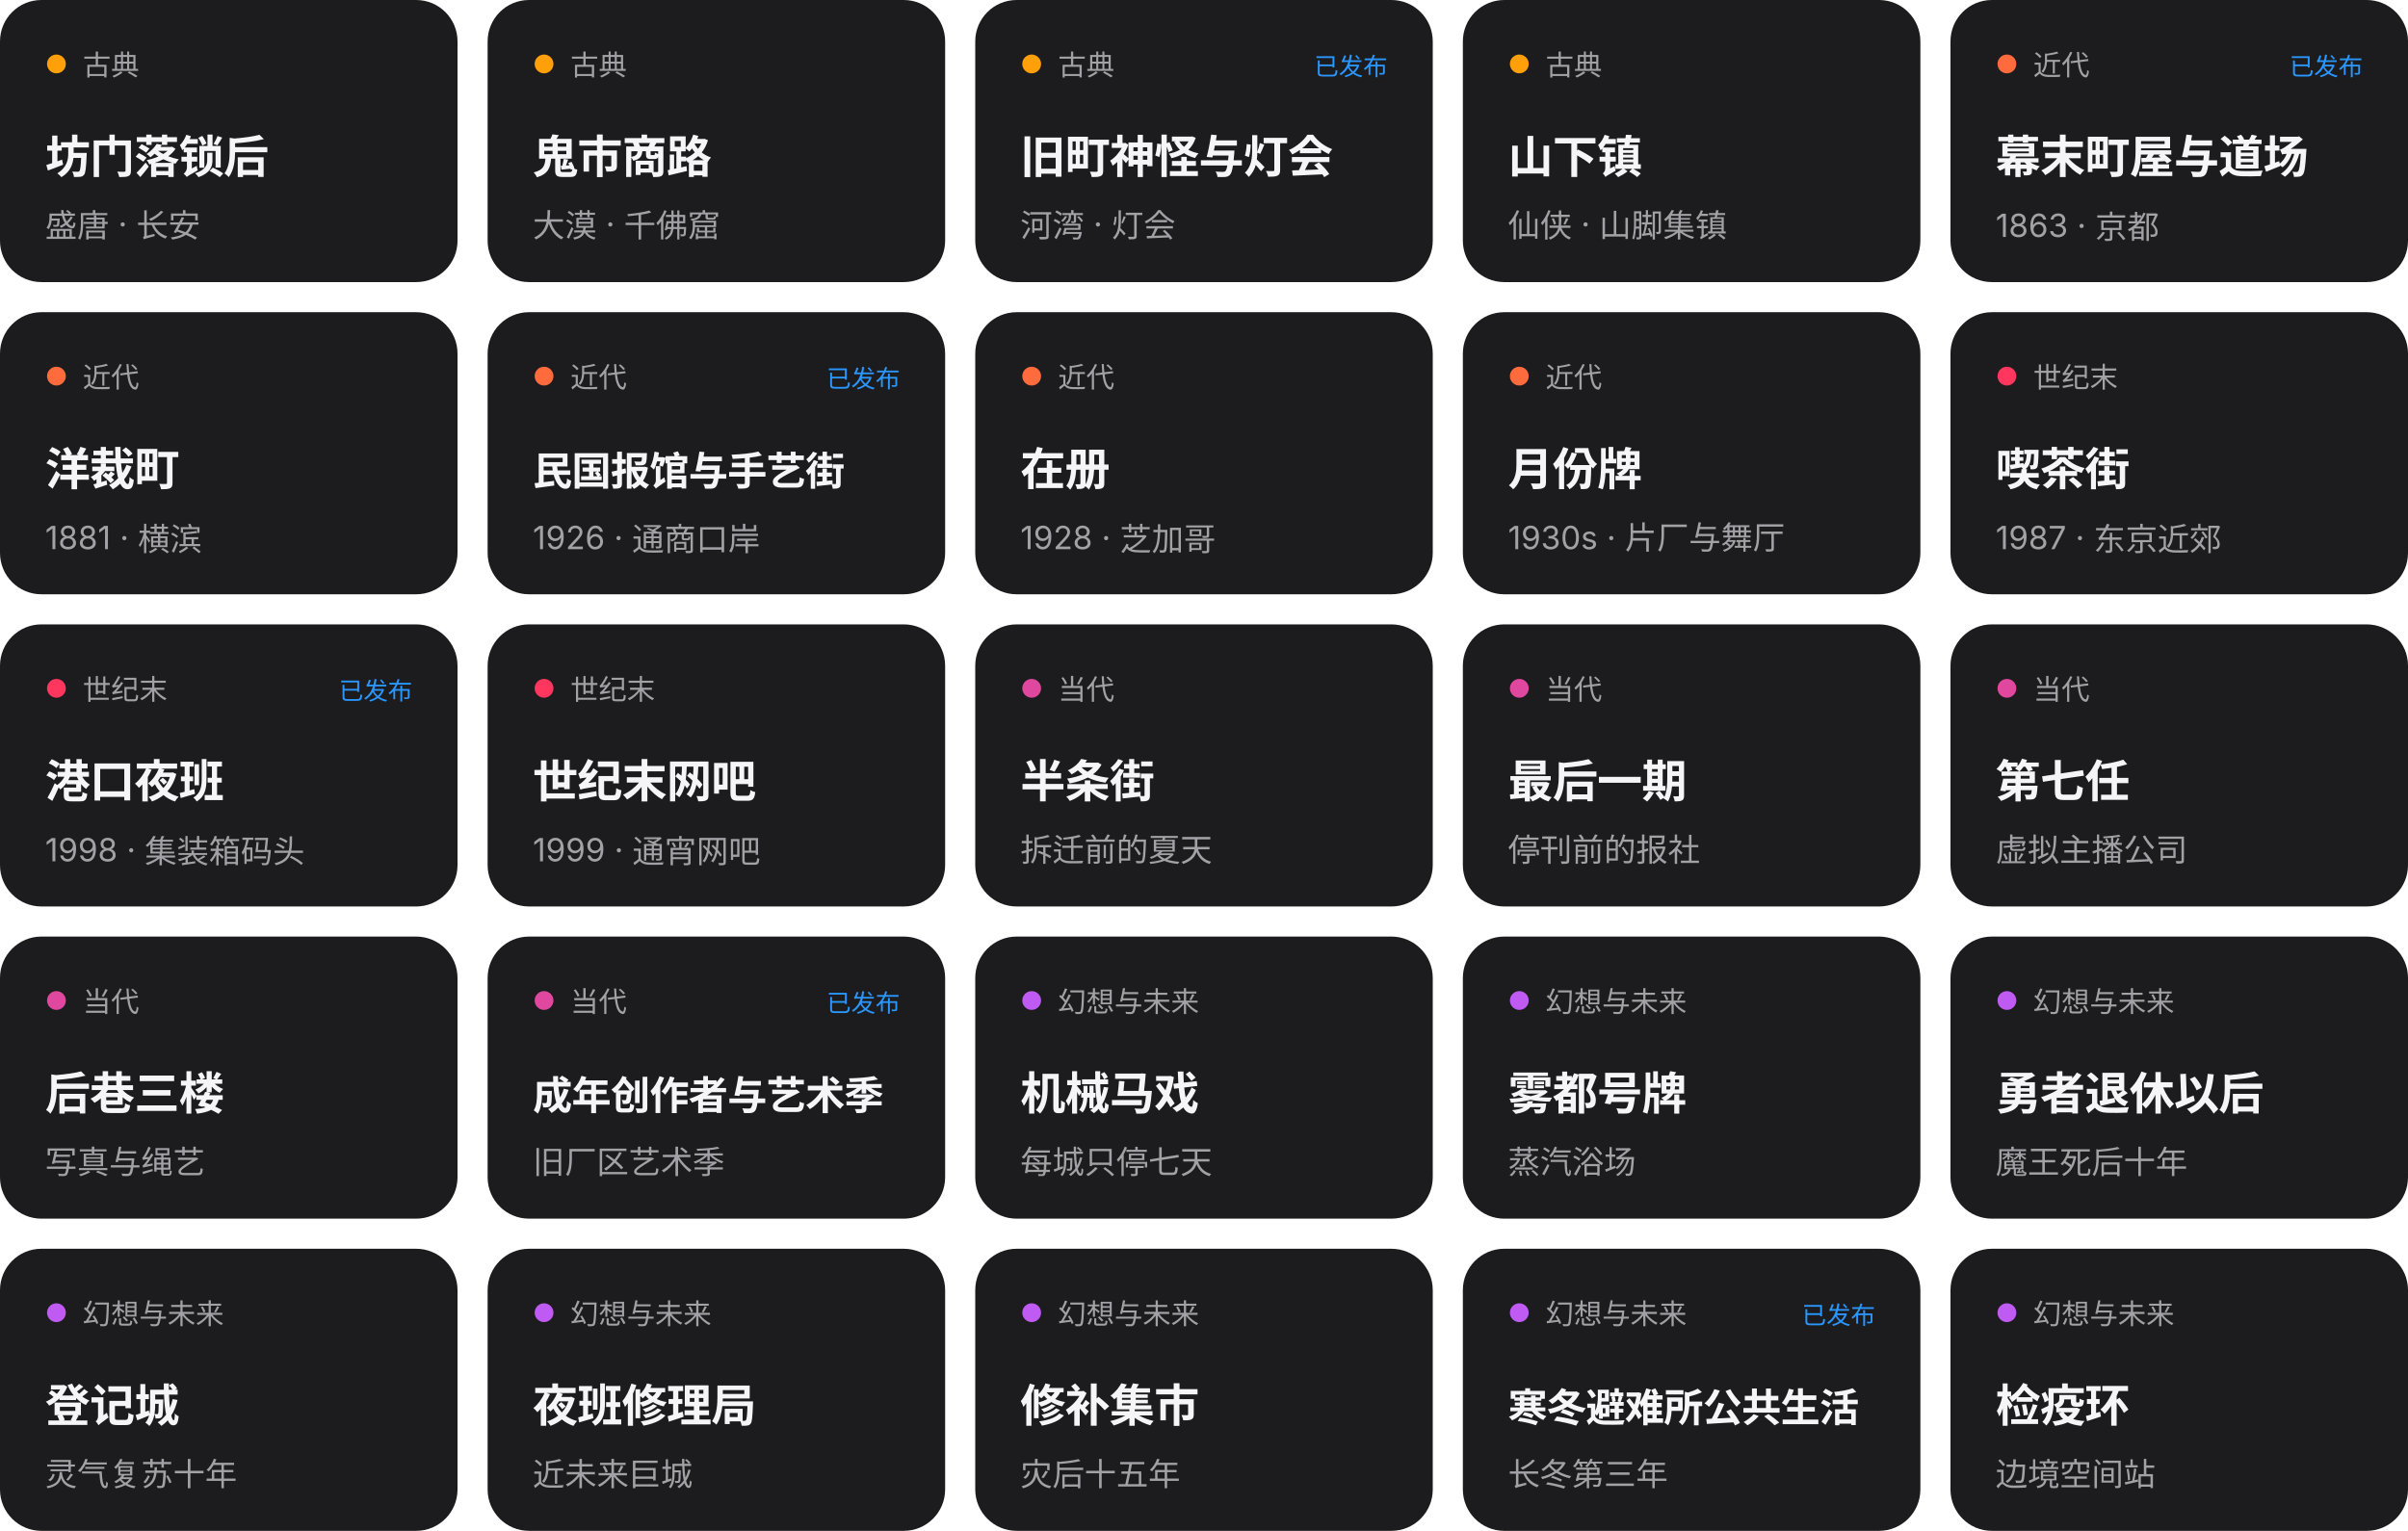
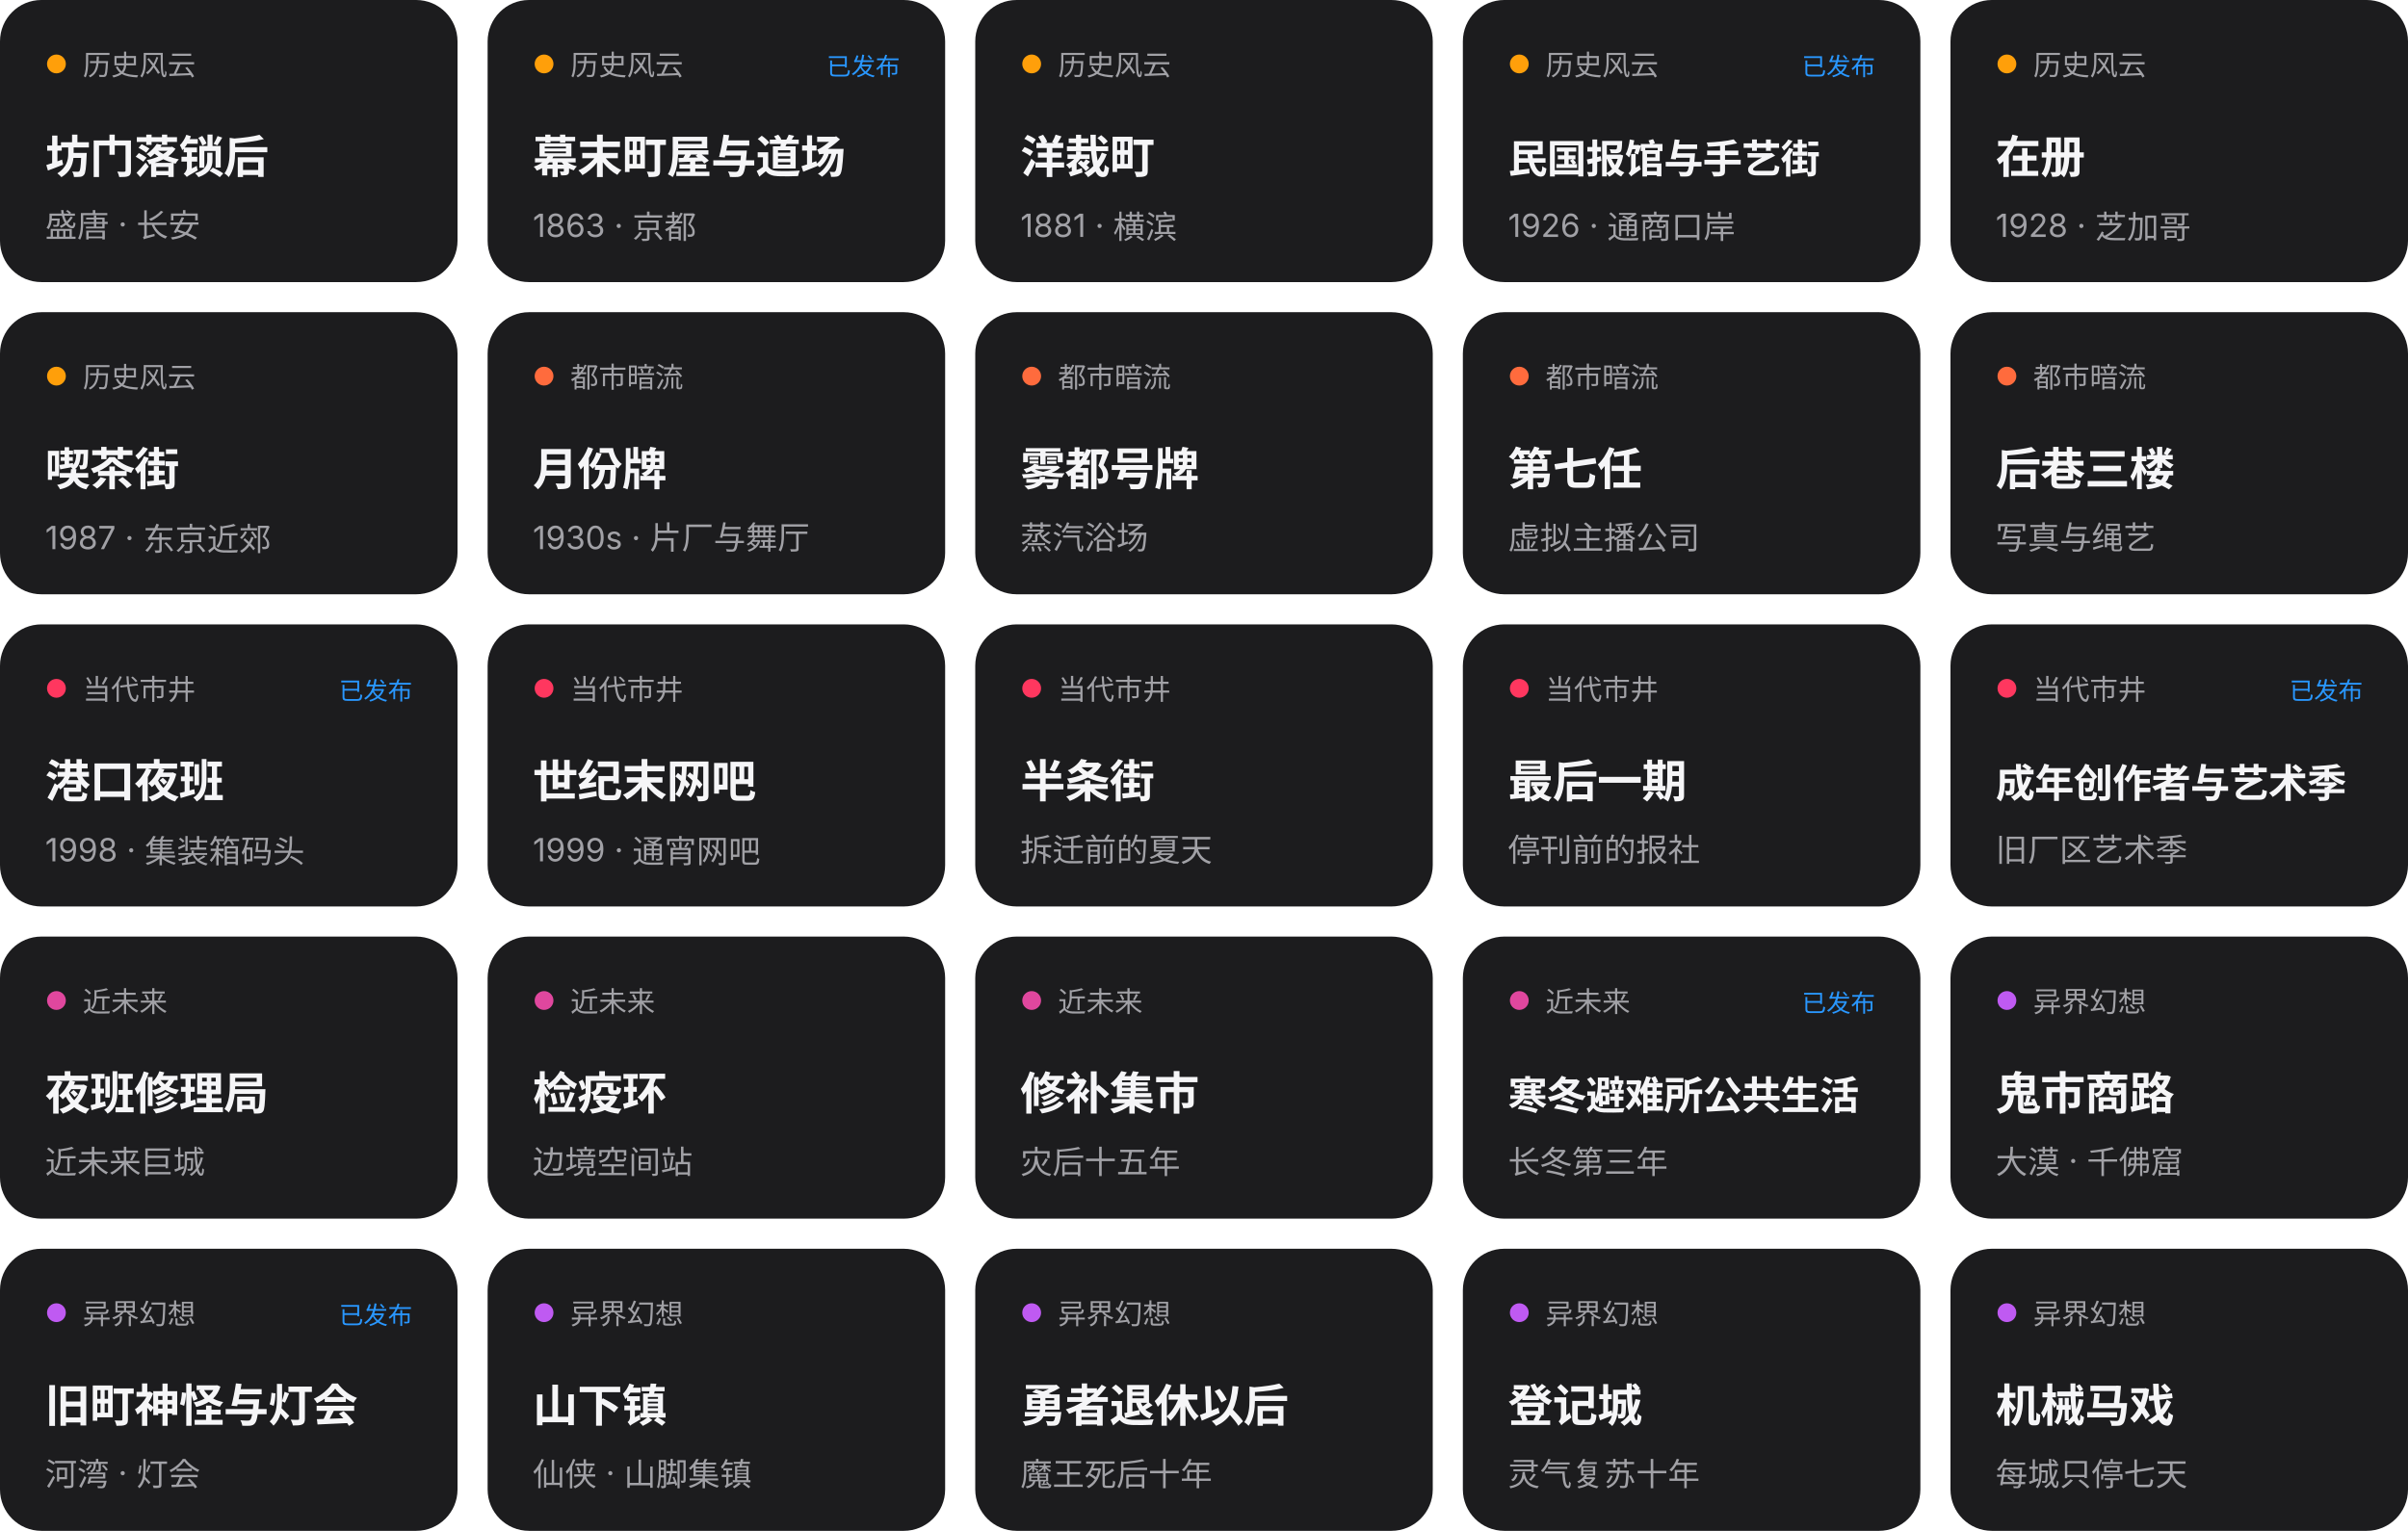
- <svg xmlns="http://www.w3.org/2000/svg" viewBox="0 0 1280 814" width="1280" height="814" role="img" aria-label="二十五个世界">
+ <svg xmlns="http://www.w3.org/2000/svg" viewBox="0 0 1280 814" width="1280" height="814" role="img" aria-label="内置世界">
  <defs>
    <linearGradient id="g" x1="0" y1="0" x2="1" y2="0.25">
      <stop offset="0" stop-color="#ff9f0a" />
      <stop offset="0.5" stop-color="#ff375f" />
      <stop offset="1" stop-color="#bf5af2" />
    </linearGradient>
  </defs>
  <rect x="0.0" y="0" width="243.2" height="150" rx="22" fill="#1c1c1e" />
  <circle cx="30.0" cy="34" r="5" fill="#ff9f0a" />
-   <text x="44.0" y="40" font-family="-apple-system,BlinkMacSystemFont,'SF Pro Display','PingFang SC','Helvetica Neue','Microsoft YaHei','Noto Sans SC',sans-serif" font-size="15" font-weight="500" fill="#a1a1a6" text-anchor="start" letter-spacing="0">古典</text>
+   <text x="44.0" y="40" font-family="-apple-system,BlinkMacSystemFont,'SF Pro Display','PingFang SC','Helvetica Neue','Microsoft YaHei','Noto Sans SC',sans-serif" font-size="15" font-weight="500" fill="#a1a1a6" text-anchor="start" letter-spacing="0">历史风云</text>
  <text x="24.0" y="92" font-family="-apple-system,BlinkMacSystemFont,'SF Pro Display','PingFang SC','Helvetica Neue','Microsoft YaHei','Noto Sans SC',sans-serif" font-size="24" font-weight="700" fill="#f5f5f7" text-anchor="start" letter-spacing="-0.3">坊门落锁后</text>
  <text x="24.0" y="126" font-family="-apple-system,BlinkMacSystemFont,'SF Pro Display','PingFang SC','Helvetica Neue','Microsoft YaHei','Noto Sans SC',sans-serif" font-size="17" font-weight="400" fill="#a1a1a6" text-anchor="start" letter-spacing="0">盛唐 · 长安</text>
  <rect x="259.2" y="0" width="243.2" height="150" rx="22" fill="#1c1c1e" />
  <circle cx="289.2" cy="34" r="5" fill="#ff9f0a" />
-   <text x="303.2" y="40" font-family="-apple-system,BlinkMacSystemFont,'SF Pro Display','PingFang SC','Helvetica Neue','Microsoft YaHei','Noto Sans SC',sans-serif" font-size="15" font-weight="500" fill="#a1a1a6" text-anchor="start" letter-spacing="0">古典</text>
-   <text x="283.2" y="92" font-family="-apple-system,BlinkMacSystemFont,'SF Pro Display','PingFang SC','Helvetica Neue','Microsoft YaHei','Noto Sans SC',sans-serif" font-size="24" font-weight="700" fill="#f5f5f7" text-anchor="start" letter-spacing="-0.3">鬼市商路</text>
-   <text x="283.2" y="126" font-family="-apple-system,BlinkMacSystemFont,'SF Pro Display','PingFang SC','Helvetica Neue','Microsoft YaHei','Noto Sans SC',sans-serif" font-size="17" font-weight="400" fill="#a1a1a6" text-anchor="start" letter-spacing="0">大漠 · 千佛窟</text>
+   <text x="303.2" y="40" font-family="-apple-system,BlinkMacSystemFont,'SF Pro Display','PingFang SC','Helvetica Neue','Microsoft YaHei','Noto Sans SC',sans-serif" font-size="15" font-weight="500" fill="#a1a1a6" text-anchor="start" letter-spacing="0">历史风云</text>
+   <text x="478.4" y="40" font-family="-apple-system,BlinkMacSystemFont,'SF Pro Display','PingFang SC','Helvetica Neue','Microsoft YaHei','Noto Sans SC',sans-serif" font-size="13" font-weight="500" fill="#2997ff" text-anchor="end" letter-spacing="0">已发布</text>
+   <text x="283.2" y="92" font-family="-apple-system,BlinkMacSystemFont,'SF Pro Display','PingFang SC','Helvetica Neue','Microsoft YaHei','Noto Sans SC',sans-serif" font-size="24" font-weight="700" fill="#f5f5f7" text-anchor="start" letter-spacing="-0.3">幕末町屋与道场</text>
+   <text x="283.2" y="126" font-family="-apple-system,BlinkMacSystemFont,'SF Pro Display','PingFang SC','Helvetica Neue','Microsoft YaHei','Noto Sans SC',sans-serif" font-size="17" font-weight="400" fill="#a1a1a6" text-anchor="start" letter-spacing="0">1863 · 京都</text>
  <rect x="518.4" y="0" width="243.2" height="150" rx="22" fill="#1c1c1e" />
  <circle cx="548.4" cy="34" r="5" fill="#ff9f0a" />
-   <text x="562.4" y="40" font-family="-apple-system,BlinkMacSystemFont,'SF Pro Display','PingFang SC','Helvetica Neue','Microsoft YaHei','Noto Sans SC',sans-serif" font-size="15" font-weight="500" fill="#a1a1a6" text-anchor="start" letter-spacing="0">古典</text>
-   <text x="737.6" y="40" font-family="-apple-system,BlinkMacSystemFont,'SF Pro Display','PingFang SC','Helvetica Neue','Microsoft YaHei','Noto Sans SC',sans-serif" font-size="13" font-weight="500" fill="#2997ff" text-anchor="end" letter-spacing="0">已发布</text>
-   <text x="542.4" y="92" font-family="-apple-system,BlinkMacSystemFont,'SF Pro Display','PingFang SC','Helvetica Neue','Microsoft YaHei','Noto Sans SC',sans-serif" font-size="24" font-weight="700" fill="#f5f5f7" text-anchor="start" letter-spacing="-0.3">旧町神怪与灯会</text>
-   <text x="542.4" y="126" font-family="-apple-system,BlinkMacSystemFont,'SF Pro Display','PingFang SC','Helvetica Neue','Microsoft YaHei','Noto Sans SC',sans-serif" font-size="17" font-weight="400" fill="#a1a1a6" text-anchor="start" letter-spacing="0">河湾 · 灯会</text>
+   <text x="562.4" y="40" font-family="-apple-system,BlinkMacSystemFont,'SF Pro Display','PingFang SC','Helvetica Neue','Microsoft YaHei','Noto Sans SC',sans-serif" font-size="15" font-weight="500" fill="#a1a1a6" text-anchor="start" letter-spacing="0">历史风云</text>
+   <text x="542.4" y="92" font-family="-apple-system,BlinkMacSystemFont,'SF Pro Display','PingFang SC','Helvetica Neue','Microsoft YaHei','Noto Sans SC',sans-serif" font-size="24" font-weight="700" fill="#f5f5f7" text-anchor="start" letter-spacing="-0.3">洋裁町</text>
+   <text x="542.4" y="126" font-family="-apple-system,BlinkMacSystemFont,'SF Pro Display','PingFang SC','Helvetica Neue','Microsoft YaHei','Noto Sans SC',sans-serif" font-size="17" font-weight="400" fill="#a1a1a6" text-anchor="start" letter-spacing="0">1881 · 横滨</text>
  <rect x="777.6" y="0" width="243.2" height="150" rx="22" fill="#1c1c1e" />
  <circle cx="807.6" cy="34" r="5" fill="#ff9f0a" />
-   <text x="821.6" y="40" font-family="-apple-system,BlinkMacSystemFont,'SF Pro Display','PingFang SC','Helvetica Neue','Microsoft YaHei','Noto Sans SC',sans-serif" font-size="15" font-weight="500" fill="#a1a1a6" text-anchor="start" letter-spacing="0">古典</text>
-   <text x="801.6" y="92" font-family="-apple-system,BlinkMacSystemFont,'SF Pro Display','PingFang SC','Helvetica Neue','Microsoft YaHei','Noto Sans SC',sans-serif" font-size="24" font-weight="700" fill="#f5f5f7" text-anchor="start" letter-spacing="-0.3">山下镇</text>
-   <text x="801.6" y="126" font-family="-apple-system,BlinkMacSystemFont,'SF Pro Display','PingFang SC','Helvetica Neue','Microsoft YaHei','Noto Sans SC',sans-serif" font-size="17" font-weight="400" fill="#a1a1a6" text-anchor="start" letter-spacing="0">仙侠 · 山脚集镇</text>
+   <text x="821.6" y="40" font-family="-apple-system,BlinkMacSystemFont,'SF Pro Display','PingFang SC','Helvetica Neue','Microsoft YaHei','Noto Sans SC',sans-serif" font-size="15" font-weight="500" fill="#a1a1a6" text-anchor="start" letter-spacing="0">历史风云</text>
+   <text x="996.8" y="40" font-family="-apple-system,BlinkMacSystemFont,'SF Pro Display','PingFang SC','Helvetica Neue','Microsoft YaHei','Noto Sans SC',sans-serif" font-size="13" font-weight="500" fill="#2997ff" text-anchor="end" letter-spacing="0">已发布</text>
+   <text x="801.6" y="92" font-family="-apple-system,BlinkMacSystemFont,'SF Pro Display','PingFang SC','Helvetica Neue','Microsoft YaHei','Noto Sans SC',sans-serif" font-size="21" font-weight="700" fill="#f5f5f7" text-anchor="start" letter-spacing="-0.3">民国报馆与手艺街</text>
+   <text x="801.6" y="126" font-family="-apple-system,BlinkMacSystemFont,'SF Pro Display','PingFang SC','Helvetica Neue','Microsoft YaHei','Noto Sans SC',sans-serif" font-size="17" font-weight="400" fill="#a1a1a6" text-anchor="start" letter-spacing="0">1926 · 通商口岸</text>
  <rect x="1036.8" y="0" width="243.2" height="150" rx="22" fill="#1c1c1e" />
-   <circle cx="1066.8" cy="34" r="5" fill="#ff6b3d" />
-   <text x="1080.8" y="40" font-family="-apple-system,BlinkMacSystemFont,'SF Pro Display','PingFang SC','Helvetica Neue','Microsoft YaHei','Noto Sans SC',sans-serif" font-size="15" font-weight="500" fill="#a1a1a6" text-anchor="start" letter-spacing="0">近代</text>
-   <text x="1256.0" y="40" font-family="-apple-system,BlinkMacSystemFont,'SF Pro Display','PingFang SC','Helvetica Neue','Microsoft YaHei','Noto Sans SC',sans-serif" font-size="13" font-weight="500" fill="#2997ff" text-anchor="end" letter-spacing="0">已发布</text>
-   <text x="1060.8" y="92" font-family="-apple-system,BlinkMacSystemFont,'SF Pro Display','PingFang SC','Helvetica Neue','Microsoft YaHei','Noto Sans SC',sans-serif" font-size="24" font-weight="700" fill="#f5f5f7" text-anchor="start" letter-spacing="-0.3">幕末町屋与道场</text>
-   <text x="1060.8" y="126" font-family="-apple-system,BlinkMacSystemFont,'SF Pro Display','PingFang SC','Helvetica Neue','Microsoft YaHei','Noto Sans SC',sans-serif" font-size="17" font-weight="400" fill="#a1a1a6" text-anchor="start" letter-spacing="0">1863 · 京都</text>
+   <circle cx="1066.8" cy="34" r="5" fill="#ff9f0a" />
+   <text x="1080.8" y="40" font-family="-apple-system,BlinkMacSystemFont,'SF Pro Display','PingFang SC','Helvetica Neue','Microsoft YaHei','Noto Sans SC',sans-serif" font-size="15" font-weight="500" fill="#a1a1a6" text-anchor="start" letter-spacing="0">历史风云</text>
+   <text x="1060.8" y="92" font-family="-apple-system,BlinkMacSystemFont,'SF Pro Display','PingFang SC','Helvetica Neue','Microsoft YaHei','Noto Sans SC',sans-serif" font-size="24" font-weight="700" fill="#f5f5f7" text-anchor="start" letter-spacing="-0.3">在册</text>
+   <text x="1060.8" y="126" font-family="-apple-system,BlinkMacSystemFont,'SF Pro Display','PingFang SC','Helvetica Neue','Microsoft YaHei','Noto Sans SC',sans-serif" font-size="17" font-weight="400" fill="#a1a1a6" text-anchor="start" letter-spacing="0">1928 · 芝加哥</text>
  <rect x="0.0" y="166" width="243.2" height="150" rx="22" fill="#1c1c1e" />
-   <circle cx="30.0" cy="200" r="5" fill="#ff6b3d" />
-   <text x="44.0" y="206" font-family="-apple-system,BlinkMacSystemFont,'SF Pro Display','PingFang SC','Helvetica Neue','Microsoft YaHei','Noto Sans SC',sans-serif" font-size="15" font-weight="500" fill="#a1a1a6" text-anchor="start" letter-spacing="0">近代</text>
-   <text x="24.0" y="258" font-family="-apple-system,BlinkMacSystemFont,'SF Pro Display','PingFang SC','Helvetica Neue','Microsoft YaHei','Noto Sans SC',sans-serif" font-size="24" font-weight="700" fill="#f5f5f7" text-anchor="start" letter-spacing="-0.3">洋裁町</text>
-   <text x="24.0" y="292" font-family="-apple-system,BlinkMacSystemFont,'SF Pro Display','PingFang SC','Helvetica Neue','Microsoft YaHei','Noto Sans SC',sans-serif" font-size="17" font-weight="400" fill="#a1a1a6" text-anchor="start" letter-spacing="0">1881 · 横滨</text>
+   <circle cx="30.0" cy="200" r="5" fill="#ff9f0a" />
+   <text x="44.0" y="206" font-family="-apple-system,BlinkMacSystemFont,'SF Pro Display','PingFang SC','Helvetica Neue','Microsoft YaHei','Noto Sans SC',sans-serif" font-size="15" font-weight="500" fill="#a1a1a6" text-anchor="start" letter-spacing="0">历史风云</text>
+   <text x="24.0" y="258" font-family="-apple-system,BlinkMacSystemFont,'SF Pro Display','PingFang SC','Helvetica Neue','Microsoft YaHei','Noto Sans SC',sans-serif" font-size="24" font-weight="700" fill="#f5f5f7" text-anchor="start" letter-spacing="-0.3">喫茶街</text>
+   <text x="24.0" y="292" font-family="-apple-system,BlinkMacSystemFont,'SF Pro Display','PingFang SC','Helvetica Neue','Microsoft YaHei','Noto Sans SC',sans-serif" font-size="17" font-weight="400" fill="#a1a1a6" text-anchor="start" letter-spacing="0">1987 · 东京近郊</text>
  <rect x="259.2" y="166" width="243.2" height="150" rx="22" fill="#1c1c1e" />
  <circle cx="289.2" cy="200" r="5" fill="#ff6b3d" />
-   <text x="303.2" y="206" font-family="-apple-system,BlinkMacSystemFont,'SF Pro Display','PingFang SC','Helvetica Neue','Microsoft YaHei','Noto Sans SC',sans-serif" font-size="15" font-weight="500" fill="#a1a1a6" text-anchor="start" letter-spacing="0">近代</text>
-   <text x="478.4" y="206" font-family="-apple-system,BlinkMacSystemFont,'SF Pro Display','PingFang SC','Helvetica Neue','Microsoft YaHei','Noto Sans SC',sans-serif" font-size="13" font-weight="500" fill="#2997ff" text-anchor="end" letter-spacing="0">已发布</text>
-   <text x="283.2" y="258" font-family="-apple-system,BlinkMacSystemFont,'SF Pro Display','PingFang SC','Helvetica Neue','Microsoft YaHei','Noto Sans SC',sans-serif" font-size="21" font-weight="700" fill="#f5f5f7" text-anchor="start" letter-spacing="-0.3">民国报馆与手艺街</text>
-   <text x="283.2" y="292" font-family="-apple-system,BlinkMacSystemFont,'SF Pro Display','PingFang SC','Helvetica Neue','Microsoft YaHei','Noto Sans SC',sans-serif" font-size="17" font-weight="400" fill="#a1a1a6" text-anchor="start" letter-spacing="0">1926 · 通商口岸</text>
+   <text x="303.2" y="206" font-family="-apple-system,BlinkMacSystemFont,'SF Pro Display','PingFang SC','Helvetica Neue','Microsoft YaHei','Noto Sans SC',sans-serif" font-size="15" font-weight="500" fill="#a1a1a6" text-anchor="start" letter-spacing="0">都市暗流</text>
+   <text x="283.2" y="258" font-family="-apple-system,BlinkMacSystemFont,'SF Pro Display','PingFang SC','Helvetica Neue','Microsoft YaHei','Noto Sans SC',sans-serif" font-size="24" font-weight="700" fill="#f5f5f7" text-anchor="start" letter-spacing="-0.3">月份牌</text>
+   <text x="283.2" y="292" font-family="-apple-system,BlinkMacSystemFont,'SF Pro Display','PingFang SC','Helvetica Neue','Microsoft YaHei','Noto Sans SC',sans-serif" font-size="17" font-weight="400" fill="#a1a1a6" text-anchor="start" letter-spacing="0">1930s · 片厂与舞厅</text>
  <rect x="518.4" y="166" width="243.2" height="150" rx="22" fill="#1c1c1e" />
  <circle cx="548.4" cy="200" r="5" fill="#ff6b3d" />
-   <text x="562.4" y="206" font-family="-apple-system,BlinkMacSystemFont,'SF Pro Display','PingFang SC','Helvetica Neue','Microsoft YaHei','Noto Sans SC',sans-serif" font-size="15" font-weight="500" fill="#a1a1a6" text-anchor="start" letter-spacing="0">近代</text>
-   <text x="542.4" y="258" font-family="-apple-system,BlinkMacSystemFont,'SF Pro Display','PingFang SC','Helvetica Neue','Microsoft YaHei','Noto Sans SC',sans-serif" font-size="24" font-weight="700" fill="#f5f5f7" text-anchor="start" letter-spacing="-0.3">在册</text>
-   <text x="542.4" y="292" font-family="-apple-system,BlinkMacSystemFont,'SF Pro Display','PingFang SC','Helvetica Neue','Microsoft YaHei','Noto Sans SC',sans-serif" font-size="17" font-weight="400" fill="#a1a1a6" text-anchor="start" letter-spacing="0">1928 · 芝加哥</text>
+   <text x="562.4" y="206" font-family="-apple-system,BlinkMacSystemFont,'SF Pro Display','PingFang SC','Helvetica Neue','Microsoft YaHei','Noto Sans SC',sans-serif" font-size="15" font-weight="500" fill="#a1a1a6" text-anchor="start" letter-spacing="0">都市暗流</text>
+   <text x="542.4" y="258" font-family="-apple-system,BlinkMacSystemFont,'SF Pro Display','PingFang SC','Helvetica Neue','Microsoft YaHei','Noto Sans SC',sans-serif" font-size="24" font-weight="700" fill="#f5f5f7" text-anchor="start" letter-spacing="-0.3">雾都号牌</text>
+   <text x="542.4" y="292" font-family="-apple-system,BlinkMacSystemFont,'SF Pro Display','PingFang SC','Helvetica Neue','Microsoft YaHei','Noto Sans SC',sans-serif" font-size="17" font-weight="400" fill="#a1a1a6" text-anchor="start" letter-spacing="0">蒸汽浴场</text>
  <rect x="777.6" y="166" width="243.2" height="150" rx="22" fill="#1c1c1e" />
  <circle cx="807.6" cy="200" r="5" fill="#ff6b3d" />
-   <text x="821.6" y="206" font-family="-apple-system,BlinkMacSystemFont,'SF Pro Display','PingFang SC','Helvetica Neue','Microsoft YaHei','Noto Sans SC',sans-serif" font-size="15" font-weight="500" fill="#a1a1a6" text-anchor="start" letter-spacing="0">近代</text>
-   <text x="801.6" y="258" font-family="-apple-system,BlinkMacSystemFont,'SF Pro Display','PingFang SC','Helvetica Neue','Microsoft YaHei','Noto Sans SC',sans-serif" font-size="24" font-weight="700" fill="#f5f5f7" text-anchor="start" letter-spacing="-0.3">月份牌</text>
-   <text x="801.6" y="292" font-family="-apple-system,BlinkMacSystemFont,'SF Pro Display','PingFang SC','Helvetica Neue','Microsoft YaHei','Noto Sans SC',sans-serif" font-size="17" font-weight="400" fill="#a1a1a6" text-anchor="start" letter-spacing="0">1930s · 片厂与舞厅</text>
+   <text x="821.6" y="206" font-family="-apple-system,BlinkMacSystemFont,'SF Pro Display','PingFang SC','Helvetica Neue','Microsoft YaHei','Noto Sans SC',sans-serif" font-size="15" font-weight="500" fill="#a1a1a6" text-anchor="start" letter-spacing="0">都市暗流</text>
+   <text x="801.6" y="258" font-family="-apple-system,BlinkMacSystemFont,'SF Pro Display','PingFang SC','Helvetica Neue','Microsoft YaHei','Noto Sans SC',sans-serif" font-size="24" font-weight="700" fill="#f5f5f7" text-anchor="start" letter-spacing="-0.3">第七任</text>
+   <text x="801.6" y="292" font-family="-apple-system,BlinkMacSystemFont,'SF Pro Display','PingFang SC','Helvetica Neue','Microsoft YaHei','Noto Sans SC',sans-serif" font-size="17" font-weight="400" fill="#a1a1a6" text-anchor="start" letter-spacing="0">虚拟主播公司</text>
  <rect x="1036.8" y="166" width="243.2" height="150" rx="22" fill="#1c1c1e" />
-   <circle cx="1066.8" cy="200" r="5" fill="#ff375f" />
-   <text x="1080.8" y="206" font-family="-apple-system,BlinkMacSystemFont,'SF Pro Display','PingFang SC','Helvetica Neue','Microsoft YaHei','Noto Sans SC',sans-serif" font-size="15" font-weight="500" fill="#a1a1a6" text-anchor="start" letter-spacing="0">世纪末</text>
-   <text x="1060.8" y="258" font-family="-apple-system,BlinkMacSystemFont,'SF Pro Display','PingFang SC','Helvetica Neue','Microsoft YaHei','Noto Sans SC',sans-serif" font-size="24" font-weight="700" fill="#f5f5f7" text-anchor="start" letter-spacing="-0.3">喫茶街</text>
-   <text x="1060.8" y="292" font-family="-apple-system,BlinkMacSystemFont,'SF Pro Display','PingFang SC','Helvetica Neue','Microsoft YaHei','Noto Sans SC',sans-serif" font-size="17" font-weight="400" fill="#a1a1a6" text-anchor="start" letter-spacing="0">1987 · 东京近郊</text>
+   <circle cx="1066.8" cy="200" r="5" fill="#ff6b3d" />
+   <text x="1080.8" y="206" font-family="-apple-system,BlinkMacSystemFont,'SF Pro Display','PingFang SC','Helvetica Neue','Microsoft YaHei','Noto Sans SC',sans-serif" font-size="15" font-weight="500" fill="#a1a1a6" text-anchor="start" letter-spacing="0">都市暗流</text>
+   <text x="1060.8" y="258" font-family="-apple-system,BlinkMacSystemFont,'SF Pro Display','PingFang SC','Helvetica Neue','Microsoft YaHei','Noto Sans SC',sans-serif" font-size="24" font-weight="700" fill="#f5f5f7" text-anchor="start" letter-spacing="-0.3">后巷三楼</text>
+   <text x="1060.8" y="292" font-family="-apple-system,BlinkMacSystemFont,'SF Pro Display','PingFang SC','Helvetica Neue','Microsoft YaHei','Noto Sans SC',sans-serif" font-size="17" font-weight="400" fill="#a1a1a6" text-anchor="start" letter-spacing="0">写真与绳艺</text>
  <rect x="0.0" y="332" width="243.2" height="150" rx="22" fill="#1c1c1e" />
  <circle cx="30.0" cy="366" r="5" fill="#ff375f" />
-   <text x="44.0" y="372" font-family="-apple-system,BlinkMacSystemFont,'SF Pro Display','PingFang SC','Helvetica Neue','Microsoft YaHei','Noto Sans SC',sans-serif" font-size="15" font-weight="500" fill="#a1a1a6" text-anchor="start" letter-spacing="0">世纪末</text>
+   <text x="44.0" y="372" font-family="-apple-system,BlinkMacSystemFont,'SF Pro Display','PingFang SC','Helvetica Neue','Microsoft YaHei','Noto Sans SC',sans-serif" font-size="15" font-weight="500" fill="#a1a1a6" text-anchor="start" letter-spacing="0">当代市井</text>
  <text x="219.2" y="372" font-family="-apple-system,BlinkMacSystemFont,'SF Pro Display','PingFang SC','Helvetica Neue','Microsoft YaHei','Noto Sans SC',sans-serif" font-size="13" font-weight="500" fill="#2997ff" text-anchor="end" letter-spacing="0">已发布</text>
  <text x="24.0" y="424" font-family="-apple-system,BlinkMacSystemFont,'SF Pro Display','PingFang SC','Helvetica Neue','Microsoft YaHei','Noto Sans SC',sans-serif" font-size="24" font-weight="700" fill="#f5f5f7" text-anchor="start" letter-spacing="-0.3">港口夜班</text>
  <text x="24.0" y="458" font-family="-apple-system,BlinkMacSystemFont,'SF Pro Display','PingFang SC','Helvetica Neue','Microsoft YaHei','Noto Sans SC',sans-serif" font-size="17" font-weight="400" fill="#a1a1a6" text-anchor="start" letter-spacing="0">1998 · 集装箱码头</text>
  <rect x="259.2" y="332" width="243.2" height="150" rx="22" fill="#1c1c1e" />
  <circle cx="289.2" cy="366" r="5" fill="#ff375f" />
-   <text x="303.2" y="372" font-family="-apple-system,BlinkMacSystemFont,'SF Pro Display','PingFang SC','Helvetica Neue','Microsoft YaHei','Noto Sans SC',sans-serif" font-size="15" font-weight="500" fill="#a1a1a6" text-anchor="start" letter-spacing="0">世纪末</text>
+   <text x="303.2" y="372" font-family="-apple-system,BlinkMacSystemFont,'SF Pro Display','PingFang SC','Helvetica Neue','Microsoft YaHei','Noto Sans SC',sans-serif" font-size="15" font-weight="500" fill="#a1a1a6" text-anchor="start" letter-spacing="0">当代市井</text>
  <text x="283.2" y="424" font-family="-apple-system,BlinkMacSystemFont,'SF Pro Display','PingFang SC','Helvetica Neue','Microsoft YaHei','Noto Sans SC',sans-serif" font-size="24" font-weight="700" fill="#f5f5f7" text-anchor="start" letter-spacing="-0.3">世纪末网吧</text>
  <text x="283.2" y="458" font-family="-apple-system,BlinkMacSystemFont,'SF Pro Display','PingFang SC','Helvetica Neue','Microsoft YaHei','Noto Sans SC',sans-serif" font-size="17" font-weight="400" fill="#a1a1a6" text-anchor="start" letter-spacing="0">1999 · 通宵网吧</text>
  <rect x="518.4" y="332" width="243.2" height="150" rx="22" fill="#1c1c1e" />
-   <circle cx="548.4" cy="366" r="5" fill="#e0479e" />
-   <text x="562.4" y="372" font-family="-apple-system,BlinkMacSystemFont,'SF Pro Display','PingFang SC','Helvetica Neue','Microsoft YaHei','Noto Sans SC',sans-serif" font-size="15" font-weight="500" fill="#a1a1a6" text-anchor="start" letter-spacing="0">当代</text>
+   <circle cx="548.4" cy="366" r="5" fill="#ff375f" />
+   <text x="562.4" y="372" font-family="-apple-system,BlinkMacSystemFont,'SF Pro Display','PingFang SC','Helvetica Neue','Microsoft YaHei','Noto Sans SC',sans-serif" font-size="15" font-weight="500" fill="#a1a1a6" text-anchor="start" letter-spacing="0">当代市井</text>
  <text x="542.4" y="424" font-family="-apple-system,BlinkMacSystemFont,'SF Pro Display','PingFang SC','Helvetica Neue','Microsoft YaHei','Noto Sans SC',sans-serif" font-size="24" font-weight="700" fill="#f5f5f7" text-anchor="start" letter-spacing="-0.3">半条街</text>
  <text x="542.4" y="458" font-family="-apple-system,BlinkMacSystemFont,'SF Pro Display','PingFang SC','Helvetica Neue','Microsoft YaHei','Noto Sans SC',sans-serif" font-size="17" font-weight="400" fill="#a1a1a6" text-anchor="start" letter-spacing="0">拆迁前的夏天</text>
  <rect x="777.6" y="332" width="243.2" height="150" rx="22" fill="#1c1c1e" />
-   <circle cx="807.6" cy="366" r="5" fill="#e0479e" />
-   <text x="821.6" y="372" font-family="-apple-system,BlinkMacSystemFont,'SF Pro Display','PingFang SC','Helvetica Neue','Microsoft YaHei','Noto Sans SC',sans-serif" font-size="15" font-weight="500" fill="#a1a1a6" text-anchor="start" letter-spacing="0">当代</text>
+   <circle cx="807.6" cy="366" r="5" fill="#ff375f" />
+   <text x="821.6" y="372" font-family="-apple-system,BlinkMacSystemFont,'SF Pro Display','PingFang SC','Helvetica Neue','Microsoft YaHei','Noto Sans SC',sans-serif" font-size="15" font-weight="500" fill="#a1a1a6" text-anchor="start" letter-spacing="0">当代市井</text>
  <text x="801.6" y="424" font-family="-apple-system,BlinkMacSystemFont,'SF Pro Display','PingFang SC','Helvetica Neue','Microsoft YaHei','Noto Sans SC',sans-serif" font-size="24" font-weight="700" fill="#f5f5f7" text-anchor="start" letter-spacing="-0.3">最后一期</text>
  <text x="801.6" y="458" font-family="-apple-system,BlinkMacSystemFont,'SF Pro Display','PingFang SC','Helvetica Neue','Microsoft YaHei','Noto Sans SC',sans-serif" font-size="17" font-weight="400" fill="#a1a1a6" text-anchor="start" letter-spacing="0">停刊前的报社</text>
  <rect x="1036.8" y="332" width="243.2" height="150" rx="22" fill="#1c1c1e" />
-   <circle cx="1066.8" cy="366" r="5" fill="#e0479e" />
-   <text x="1080.8" y="372" font-family="-apple-system,BlinkMacSystemFont,'SF Pro Display','PingFang SC','Helvetica Neue','Microsoft YaHei','Noto Sans SC',sans-serif" font-size="15" font-weight="500" fill="#a1a1a6" text-anchor="start" letter-spacing="0">当代</text>
-   <text x="1060.8" y="424" font-family="-apple-system,BlinkMacSystemFont,'SF Pro Display','PingFang SC','Helvetica Neue','Microsoft YaHei','Noto Sans SC',sans-serif" font-size="24" font-weight="700" fill="#f5f5f7" text-anchor="start" letter-spacing="-0.3">第七任</text>
-   <text x="1060.8" y="458" font-family="-apple-system,BlinkMacSystemFont,'SF Pro Display','PingFang SC','Helvetica Neue','Microsoft YaHei','Noto Sans SC',sans-serif" font-size="17" font-weight="400" fill="#a1a1a6" text-anchor="start" letter-spacing="0">虚拟主播公司</text>
+   <circle cx="1066.8" cy="366" r="5" fill="#ff375f" />
+   <text x="1080.8" y="372" font-family="-apple-system,BlinkMacSystemFont,'SF Pro Display','PingFang SC','Helvetica Neue','Microsoft YaHei','Noto Sans SC',sans-serif" font-size="15" font-weight="500" fill="#a1a1a6" text-anchor="start" letter-spacing="0">当代市井</text>
+   <text x="1256.0" y="372" font-family="-apple-system,BlinkMacSystemFont,'SF Pro Display','PingFang SC','Helvetica Neue','Microsoft YaHei','Noto Sans SC',sans-serif" font-size="13" font-weight="500" fill="#2997ff" text-anchor="end" letter-spacing="0">已发布</text>
+   <text x="1060.8" y="424" font-family="-apple-system,BlinkMacSystemFont,'SF Pro Display','PingFang SC','Helvetica Neue','Microsoft YaHei','Noto Sans SC',sans-serif" font-size="21" font-weight="700" fill="#f5f5f7" text-anchor="start" letter-spacing="-0.3">成年创作者与艺术季</text>
+   <text x="1060.8" y="458" font-family="-apple-system,BlinkMacSystemFont,'SF Pro Display','PingFang SC','Helvetica Neue','Microsoft YaHei','Noto Sans SC',sans-serif" font-size="17" font-weight="400" fill="#a1a1a6" text-anchor="start" letter-spacing="0">旧厂区艺术季</text>
  <rect x="0.0" y="498" width="243.2" height="150" rx="22" fill="#1c1c1e" />
  <circle cx="30.0" cy="532" r="5" fill="#e0479e" />
-   <text x="44.0" y="538" font-family="-apple-system,BlinkMacSystemFont,'SF Pro Display','PingFang SC','Helvetica Neue','Microsoft YaHei','Noto Sans SC',sans-serif" font-size="15" font-weight="500" fill="#a1a1a6" text-anchor="start" letter-spacing="0">当代</text>
-   <text x="24.0" y="590" font-family="-apple-system,BlinkMacSystemFont,'SF Pro Display','PingFang SC','Helvetica Neue','Microsoft YaHei','Noto Sans SC',sans-serif" font-size="24" font-weight="700" fill="#f5f5f7" text-anchor="start" letter-spacing="-0.3">后巷三楼</text>
-   <text x="24.0" y="624" font-family="-apple-system,BlinkMacSystemFont,'SF Pro Display','PingFang SC','Helvetica Neue','Microsoft YaHei','Noto Sans SC',sans-serif" font-size="17" font-weight="400" fill="#a1a1a6" text-anchor="start" letter-spacing="0">写真与绳艺</text>
+   <text x="44.0" y="538" font-family="-apple-system,BlinkMacSystemFont,'SF Pro Display','PingFang SC','Helvetica Neue','Microsoft YaHei','Noto Sans SC',sans-serif" font-size="15" font-weight="500" fill="#a1a1a6" text-anchor="start" letter-spacing="0">近未来</text>
+   <text x="24.0" y="590" font-family="-apple-system,BlinkMacSystemFont,'SF Pro Display','PingFang SC','Helvetica Neue','Microsoft YaHei','Noto Sans SC',sans-serif" font-size="24" font-weight="700" fill="#f5f5f7" text-anchor="start" letter-spacing="-0.3">夜班修理局</text>
+   <text x="24.0" y="624" font-family="-apple-system,BlinkMacSystemFont,'SF Pro Display','PingFang SC','Helvetica Neue','Microsoft YaHei','Noto Sans SC',sans-serif" font-size="17" font-weight="400" fill="#a1a1a6" text-anchor="start" letter-spacing="0">近未来巨城</text>
  <rect x="259.2" y="498" width="243.2" height="150" rx="22" fill="#1c1c1e" />
  <circle cx="289.2" cy="532" r="5" fill="#e0479e" />
-   <text x="303.2" y="538" font-family="-apple-system,BlinkMacSystemFont,'SF Pro Display','PingFang SC','Helvetica Neue','Microsoft YaHei','Noto Sans SC',sans-serif" font-size="15" font-weight="500" fill="#a1a1a6" text-anchor="start" letter-spacing="0">当代</text>
-   <text x="478.4" y="538" font-family="-apple-system,BlinkMacSystemFont,'SF Pro Display','PingFang SC','Helvetica Neue','Microsoft YaHei','Noto Sans SC',sans-serif" font-size="13" font-weight="500" fill="#2997ff" text-anchor="end" letter-spacing="0">已发布</text>
-   <text x="283.2" y="590" font-family="-apple-system,BlinkMacSystemFont,'SF Pro Display','PingFang SC','Helvetica Neue','Microsoft YaHei','Noto Sans SC',sans-serif" font-size="21" font-weight="700" fill="#f5f5f7" text-anchor="start" letter-spacing="-0.3">成年创作者与艺术季</text>
-   <text x="283.2" y="624" font-family="-apple-system,BlinkMacSystemFont,'SF Pro Display','PingFang SC','Helvetica Neue','Microsoft YaHei','Noto Sans SC',sans-serif" font-size="17" font-weight="400" fill="#a1a1a6" text-anchor="start" letter-spacing="0">旧厂区艺术季</text>
+   <text x="303.2" y="538" font-family="-apple-system,BlinkMacSystemFont,'SF Pro Display','PingFang SC','Helvetica Neue','Microsoft YaHei','Noto Sans SC',sans-serif" font-size="15" font-weight="500" fill="#a1a1a6" text-anchor="start" letter-spacing="0">近未来</text>
+   <text x="283.2" y="590" font-family="-apple-system,BlinkMacSystemFont,'SF Pro Display','PingFang SC','Helvetica Neue','Microsoft YaHei','Noto Sans SC',sans-serif" font-size="24" font-weight="700" fill="#f5f5f7" text-anchor="start" letter-spacing="-0.3">检疫环</text>
+   <text x="283.2" y="624" font-family="-apple-system,BlinkMacSystemFont,'SF Pro Display','PingFang SC','Helvetica Neue','Microsoft YaHei','Noto Sans SC',sans-serif" font-size="17" font-weight="400" fill="#a1a1a6" text-anchor="start" letter-spacing="0">边境空间站</text>
  <rect x="518.4" y="498" width="243.2" height="150" rx="22" fill="#1c1c1e" />
-   <circle cx="548.4" cy="532" r="5" fill="#bf5af2" />
-   <text x="562.4" y="538" font-family="-apple-system,BlinkMacSystemFont,'SF Pro Display','PingFang SC','Helvetica Neue','Microsoft YaHei','Noto Sans SC',sans-serif" font-size="15" font-weight="500" fill="#a1a1a6" text-anchor="start" letter-spacing="0">幻想与未来</text>
-   <text x="542.4" y="590" font-family="-apple-system,BlinkMacSystemFont,'SF Pro Display','PingFang SC','Helvetica Neue','Microsoft YaHei','Noto Sans SC',sans-serif" font-size="24" font-weight="700" fill="#f5f5f7" text-anchor="start" letter-spacing="-0.3">机械马戏</text>
-   <text x="542.4" y="624" font-family="-apple-system,BlinkMacSystemFont,'SF Pro Display','PingFang SC','Helvetica Neue','Microsoft YaHei','Noto Sans SC',sans-serif" font-size="17" font-weight="400" fill="#a1a1a6" text-anchor="start" letter-spacing="0">每城只停七天</text>
+   <circle cx="548.4" cy="532" r="5" fill="#e0479e" />
+   <text x="562.4" y="538" font-family="-apple-system,BlinkMacSystemFont,'SF Pro Display','PingFang SC','Helvetica Neue','Microsoft YaHei','Noto Sans SC',sans-serif" font-size="15" font-weight="500" fill="#a1a1a6" text-anchor="start" letter-spacing="0">近未来</text>
+   <text x="542.4" y="590" font-family="-apple-system,BlinkMacSystemFont,'SF Pro Display','PingFang SC','Helvetica Neue','Microsoft YaHei','Noto Sans SC',sans-serif" font-size="24" font-weight="700" fill="#f5f5f7" text-anchor="start" letter-spacing="-0.3">修补集市</text>
+   <text x="542.4" y="624" font-family="-apple-system,BlinkMacSystemFont,'SF Pro Display','PingFang SC','Helvetica Neue','Microsoft YaHei','Noto Sans SC',sans-serif" font-size="17" font-weight="400" fill="#a1a1a6" text-anchor="start" letter-spacing="0">灾后十五年</text>
  <rect x="777.6" y="498" width="243.2" height="150" rx="22" fill="#1c1c1e" />
-   <circle cx="807.6" cy="532" r="5" fill="#bf5af2" />
-   <text x="821.6" y="538" font-family="-apple-system,BlinkMacSystemFont,'SF Pro Display','PingFang SC','Helvetica Neue','Microsoft YaHei','Noto Sans SC',sans-serif" font-size="15" font-weight="500" fill="#a1a1a6" text-anchor="start" letter-spacing="0">幻想与未来</text>
-   <text x="801.6" y="590" font-family="-apple-system,BlinkMacSystemFont,'SF Pro Display','PingFang SC','Helvetica Neue','Microsoft YaHei','Noto Sans SC',sans-serif" font-size="24" font-weight="700" fill="#f5f5f7" text-anchor="start" letter-spacing="-0.3">雾都号牌</text>
-   <text x="801.6" y="624" font-family="-apple-system,BlinkMacSystemFont,'SF Pro Display','PingFang SC','Helvetica Neue','Microsoft YaHei','Noto Sans SC',sans-serif" font-size="17" font-weight="400" fill="#a1a1a6" text-anchor="start" letter-spacing="0">蒸汽浴场</text>
+   <circle cx="807.6" cy="532" r="5" fill="#e0479e" />
+   <text x="821.6" y="538" font-family="-apple-system,BlinkMacSystemFont,'SF Pro Display','PingFang SC','Helvetica Neue','Microsoft YaHei','Noto Sans SC',sans-serif" font-size="15" font-weight="500" fill="#a1a1a6" text-anchor="start" letter-spacing="0">近未来</text>
+   <text x="996.8" y="538" font-family="-apple-system,BlinkMacSystemFont,'SF Pro Display','PingFang SC','Helvetica Neue','Microsoft YaHei','Noto Sans SC',sans-serif" font-size="13" font-weight="500" fill="#2997ff" text-anchor="end" letter-spacing="0">已发布</text>
+   <text x="801.6" y="590" font-family="-apple-system,BlinkMacSystemFont,'SF Pro Display','PingFang SC','Helvetica Neue','Microsoft YaHei','Noto Sans SC',sans-serif" font-size="21" font-weight="700" fill="#f5f5f7" text-anchor="start" letter-spacing="-0.3">寒冬避难所公共生活</text>
+   <text x="801.6" y="624" font-family="-apple-system,BlinkMacSystemFont,'SF Pro Display','PingFang SC','Helvetica Neue','Microsoft YaHei','Noto Sans SC',sans-serif" font-size="17" font-weight="400" fill="#a1a1a6" text-anchor="start" letter-spacing="0">长冬第三年</text>
  <rect x="1036.8" y="498" width="243.2" height="150" rx="22" fill="#1c1c1e" />
  <circle cx="1066.8" cy="532" r="5" fill="#bf5af2" />
-   <text x="1080.8" y="538" font-family="-apple-system,BlinkMacSystemFont,'SF Pro Display','PingFang SC','Helvetica Neue','Microsoft YaHei','Noto Sans SC',sans-serif" font-size="15" font-weight="500" fill="#a1a1a6" text-anchor="start" letter-spacing="0">幻想与未来</text>
-   <text x="1060.8" y="590" font-family="-apple-system,BlinkMacSystemFont,'SF Pro Display','PingFang SC','Helvetica Neue','Microsoft YaHei','Noto Sans SC',sans-serif" font-size="24" font-weight="700" fill="#f5f5f7" text-anchor="start" letter-spacing="-0.3">勇者退休以后</text>
-   <text x="1060.8" y="624" font-family="-apple-system,BlinkMacSystemFont,'SF Pro Display','PingFang SC','Helvetica Neue','Microsoft YaHei','Noto Sans SC',sans-serif" font-size="17" font-weight="400" fill="#a1a1a6" text-anchor="start" letter-spacing="0">魔王死后十年</text>
+   <text x="1080.8" y="538" font-family="-apple-system,BlinkMacSystemFont,'SF Pro Display','PingFang SC','Helvetica Neue','Microsoft YaHei','Noto Sans SC',sans-serif" font-size="15" font-weight="500" fill="#a1a1a6" text-anchor="start" letter-spacing="0">异界幻想</text>
+   <text x="1060.8" y="590" font-family="-apple-system,BlinkMacSystemFont,'SF Pro Display','PingFang SC','Helvetica Neue','Microsoft YaHei','Noto Sans SC',sans-serif" font-size="24" font-weight="700" fill="#f5f5f7" text-anchor="start" letter-spacing="-0.3">鬼市商路</text>
+   <text x="1060.8" y="624" font-family="-apple-system,BlinkMacSystemFont,'SF Pro Display','PingFang SC','Helvetica Neue','Microsoft YaHei','Noto Sans SC',sans-serif" font-size="17" font-weight="400" fill="#a1a1a6" text-anchor="start" letter-spacing="0">大漠 · 千佛窟</text>
  <rect x="0.0" y="664" width="243.2" height="150" rx="22" fill="#1c1c1e" />
  <circle cx="30.0" cy="698" r="5" fill="#bf5af2" />
-   <text x="44.0" y="704" font-family="-apple-system,BlinkMacSystemFont,'SF Pro Display','PingFang SC','Helvetica Neue','Microsoft YaHei','Noto Sans SC',sans-serif" font-size="15" font-weight="500" fill="#a1a1a6" text-anchor="start" letter-spacing="0">幻想与未来</text>
-   <text x="24.0" y="756" font-family="-apple-system,BlinkMacSystemFont,'SF Pro Display','PingFang SC','Helvetica Neue','Microsoft YaHei','Noto Sans SC',sans-serif" font-size="24" font-weight="700" fill="#f5f5f7" text-anchor="start" letter-spacing="-0.3">登记城</text>
-   <text x="24.0" y="790" font-family="-apple-system,BlinkMacSystemFont,'SF Pro Display','PingFang SC','Helvetica Neue','Microsoft YaHei','Noto Sans SC',sans-serif" font-size="17" font-weight="400" fill="#a1a1a6" text-anchor="start" letter-spacing="0">灵气复苏十年</text>
+   <text x="44.0" y="704" font-family="-apple-system,BlinkMacSystemFont,'SF Pro Display','PingFang SC','Helvetica Neue','Microsoft YaHei','Noto Sans SC',sans-serif" font-size="15" font-weight="500" fill="#a1a1a6" text-anchor="start" letter-spacing="0">异界幻想</text>
+   <text x="219.2" y="704" font-family="-apple-system,BlinkMacSystemFont,'SF Pro Display','PingFang SC','Helvetica Neue','Microsoft YaHei','Noto Sans SC',sans-serif" font-size="13" font-weight="500" fill="#2997ff" text-anchor="end" letter-spacing="0">已发布</text>
+   <text x="24.0" y="756" font-family="-apple-system,BlinkMacSystemFont,'SF Pro Display','PingFang SC','Helvetica Neue','Microsoft YaHei','Noto Sans SC',sans-serif" font-size="24" font-weight="700" fill="#f5f5f7" text-anchor="start" letter-spacing="-0.3">旧町神怪与灯会</text>
+   <text x="24.0" y="790" font-family="-apple-system,BlinkMacSystemFont,'SF Pro Display','PingFang SC','Helvetica Neue','Microsoft YaHei','Noto Sans SC',sans-serif" font-size="17" font-weight="400" fill="#a1a1a6" text-anchor="start" letter-spacing="0">河湾 · 灯会</text>
  <rect x="259.2" y="664" width="243.2" height="150" rx="22" fill="#1c1c1e" />
  <circle cx="289.2" cy="698" r="5" fill="#bf5af2" />
-   <text x="303.2" y="704" font-family="-apple-system,BlinkMacSystemFont,'SF Pro Display','PingFang SC','Helvetica Neue','Microsoft YaHei','Noto Sans SC',sans-serif" font-size="15" font-weight="500" fill="#a1a1a6" text-anchor="start" letter-spacing="0">幻想与未来</text>
-   <text x="283.2" y="756" font-family="-apple-system,BlinkMacSystemFont,'SF Pro Display','PingFang SC','Helvetica Neue','Microsoft YaHei','Noto Sans SC',sans-serif" font-size="24" font-weight="700" fill="#f5f5f7" text-anchor="start" letter-spacing="-0.3">夜班修理局</text>
-   <text x="283.2" y="790" font-family="-apple-system,BlinkMacSystemFont,'SF Pro Display','PingFang SC','Helvetica Neue','Microsoft YaHei','Noto Sans SC',sans-serif" font-size="17" font-weight="400" fill="#a1a1a6" text-anchor="start" letter-spacing="0">近未来巨城</text>
+   <text x="303.2" y="704" font-family="-apple-system,BlinkMacSystemFont,'SF Pro Display','PingFang SC','Helvetica Neue','Microsoft YaHei','Noto Sans SC',sans-serif" font-size="15" font-weight="500" fill="#a1a1a6" text-anchor="start" letter-spacing="0">异界幻想</text>
+   <text x="283.2" y="756" font-family="-apple-system,BlinkMacSystemFont,'SF Pro Display','PingFang SC','Helvetica Neue','Microsoft YaHei','Noto Sans SC',sans-serif" font-size="24" font-weight="700" fill="#f5f5f7" text-anchor="start" letter-spacing="-0.3">山下镇</text>
+   <text x="283.2" y="790" font-family="-apple-system,BlinkMacSystemFont,'SF Pro Display','PingFang SC','Helvetica Neue','Microsoft YaHei','Noto Sans SC',sans-serif" font-size="17" font-weight="400" fill="#a1a1a6" text-anchor="start" letter-spacing="0">仙侠 · 山脚集镇</text>
  <rect x="518.4" y="664" width="243.2" height="150" rx="22" fill="#1c1c1e" />
  <circle cx="548.4" cy="698" r="5" fill="#bf5af2" />
-   <text x="562.4" y="704" font-family="-apple-system,BlinkMacSystemFont,'SF Pro Display','PingFang SC','Helvetica Neue','Microsoft YaHei','Noto Sans SC',sans-serif" font-size="15" font-weight="500" fill="#a1a1a6" text-anchor="start" letter-spacing="0">幻想与未来</text>
-   <text x="542.4" y="756" font-family="-apple-system,BlinkMacSystemFont,'SF Pro Display','PingFang SC','Helvetica Neue','Microsoft YaHei','Noto Sans SC',sans-serif" font-size="24" font-weight="700" fill="#f5f5f7" text-anchor="start" letter-spacing="-0.3">修补集市</text>
-   <text x="542.4" y="790" font-family="-apple-system,BlinkMacSystemFont,'SF Pro Display','PingFang SC','Helvetica Neue','Microsoft YaHei','Noto Sans SC',sans-serif" font-size="17" font-weight="400" fill="#a1a1a6" text-anchor="start" letter-spacing="0">灾后十五年</text>
+   <text x="562.4" y="704" font-family="-apple-system,BlinkMacSystemFont,'SF Pro Display','PingFang SC','Helvetica Neue','Microsoft YaHei','Noto Sans SC',sans-serif" font-size="15" font-weight="500" fill="#a1a1a6" text-anchor="start" letter-spacing="0">异界幻想</text>
+   <text x="542.4" y="756" font-family="-apple-system,BlinkMacSystemFont,'SF Pro Display','PingFang SC','Helvetica Neue','Microsoft YaHei','Noto Sans SC',sans-serif" font-size="24" font-weight="700" fill="#f5f5f7" text-anchor="start" letter-spacing="-0.3">勇者退休以后</text>
+   <text x="542.4" y="790" font-family="-apple-system,BlinkMacSystemFont,'SF Pro Display','PingFang SC','Helvetica Neue','Microsoft YaHei','Noto Sans SC',sans-serif" font-size="17" font-weight="400" fill="#a1a1a6" text-anchor="start" letter-spacing="0">魔王死后十年</text>
  <rect x="777.6" y="664" width="243.2" height="150" rx="22" fill="#1c1c1e" />
  <circle cx="807.6" cy="698" r="5" fill="#bf5af2" />
-   <text x="821.6" y="704" font-family="-apple-system,BlinkMacSystemFont,'SF Pro Display','PingFang SC','Helvetica Neue','Microsoft YaHei','Noto Sans SC',sans-serif" font-size="15" font-weight="500" fill="#a1a1a6" text-anchor="start" letter-spacing="0">幻想与未来</text>
-   <text x="996.8" y="704" font-family="-apple-system,BlinkMacSystemFont,'SF Pro Display','PingFang SC','Helvetica Neue','Microsoft YaHei','Noto Sans SC',sans-serif" font-size="13" font-weight="500" fill="#2997ff" text-anchor="end" letter-spacing="0">已发布</text>
-   <text x="801.6" y="756" font-family="-apple-system,BlinkMacSystemFont,'SF Pro Display','PingFang SC','Helvetica Neue','Microsoft YaHei','Noto Sans SC',sans-serif" font-size="21" font-weight="700" fill="#f5f5f7" text-anchor="start" letter-spacing="-0.3">寒冬避难所公共生活</text>
-   <text x="801.6" y="790" font-family="-apple-system,BlinkMacSystemFont,'SF Pro Display','PingFang SC','Helvetica Neue','Microsoft YaHei','Noto Sans SC',sans-serif" font-size="17" font-weight="400" fill="#a1a1a6" text-anchor="start" letter-spacing="0">长冬第三年</text>
+   <text x="821.6" y="704" font-family="-apple-system,BlinkMacSystemFont,'SF Pro Display','PingFang SC','Helvetica Neue','Microsoft YaHei','Noto Sans SC',sans-serif" font-size="15" font-weight="500" fill="#a1a1a6" text-anchor="start" letter-spacing="0">异界幻想</text>
+   <text x="801.6" y="756" font-family="-apple-system,BlinkMacSystemFont,'SF Pro Display','PingFang SC','Helvetica Neue','Microsoft YaHei','Noto Sans SC',sans-serif" font-size="24" font-weight="700" fill="#f5f5f7" text-anchor="start" letter-spacing="-0.3">登记城</text>
+   <text x="801.6" y="790" font-family="-apple-system,BlinkMacSystemFont,'SF Pro Display','PingFang SC','Helvetica Neue','Microsoft YaHei','Noto Sans SC',sans-serif" font-size="17" font-weight="400" fill="#a1a1a6" text-anchor="start" letter-spacing="0">灵气复苏十年</text>
  <rect x="1036.8" y="664" width="243.2" height="150" rx="22" fill="#1c1c1e" />
  <circle cx="1066.8" cy="698" r="5" fill="#bf5af2" />
-   <text x="1080.8" y="704" font-family="-apple-system,BlinkMacSystemFont,'SF Pro Display','PingFang SC','Helvetica Neue','Microsoft YaHei','Noto Sans SC',sans-serif" font-size="15" font-weight="500" fill="#a1a1a6" text-anchor="start" letter-spacing="0">幻想与未来</text>
-   <text x="1060.8" y="756" font-family="-apple-system,BlinkMacSystemFont,'SF Pro Display','PingFang SC','Helvetica Neue','Microsoft YaHei','Noto Sans SC',sans-serif" font-size="24" font-weight="700" fill="#f5f5f7" text-anchor="start" letter-spacing="-0.3">检疫环</text>
-   <text x="1060.8" y="790" font-family="-apple-system,BlinkMacSystemFont,'SF Pro Display','PingFang SC','Helvetica Neue','Microsoft YaHei','Noto Sans SC',sans-serif" font-size="17" font-weight="400" fill="#a1a1a6" text-anchor="start" letter-spacing="0">边境空间站</text>
+   <text x="1080.8" y="704" font-family="-apple-system,BlinkMacSystemFont,'SF Pro Display','PingFang SC','Helvetica Neue','Microsoft YaHei','Noto Sans SC',sans-serif" font-size="15" font-weight="500" fill="#a1a1a6" text-anchor="start" letter-spacing="0">异界幻想</text>
+   <text x="1060.8" y="756" font-family="-apple-system,BlinkMacSystemFont,'SF Pro Display','PingFang SC','Helvetica Neue','Microsoft YaHei','Noto Sans SC',sans-serif" font-size="24" font-weight="700" fill="#f5f5f7" text-anchor="start" letter-spacing="-0.3">机械马戏</text>
+   <text x="1060.8" y="790" font-family="-apple-system,BlinkMacSystemFont,'SF Pro Display','PingFang SC','Helvetica Neue','Microsoft YaHei','Noto Sans SC',sans-serif" font-size="17" font-weight="400" fill="#a1a1a6" text-anchor="start" letter-spacing="0">每城只停七天</text>
</svg>
